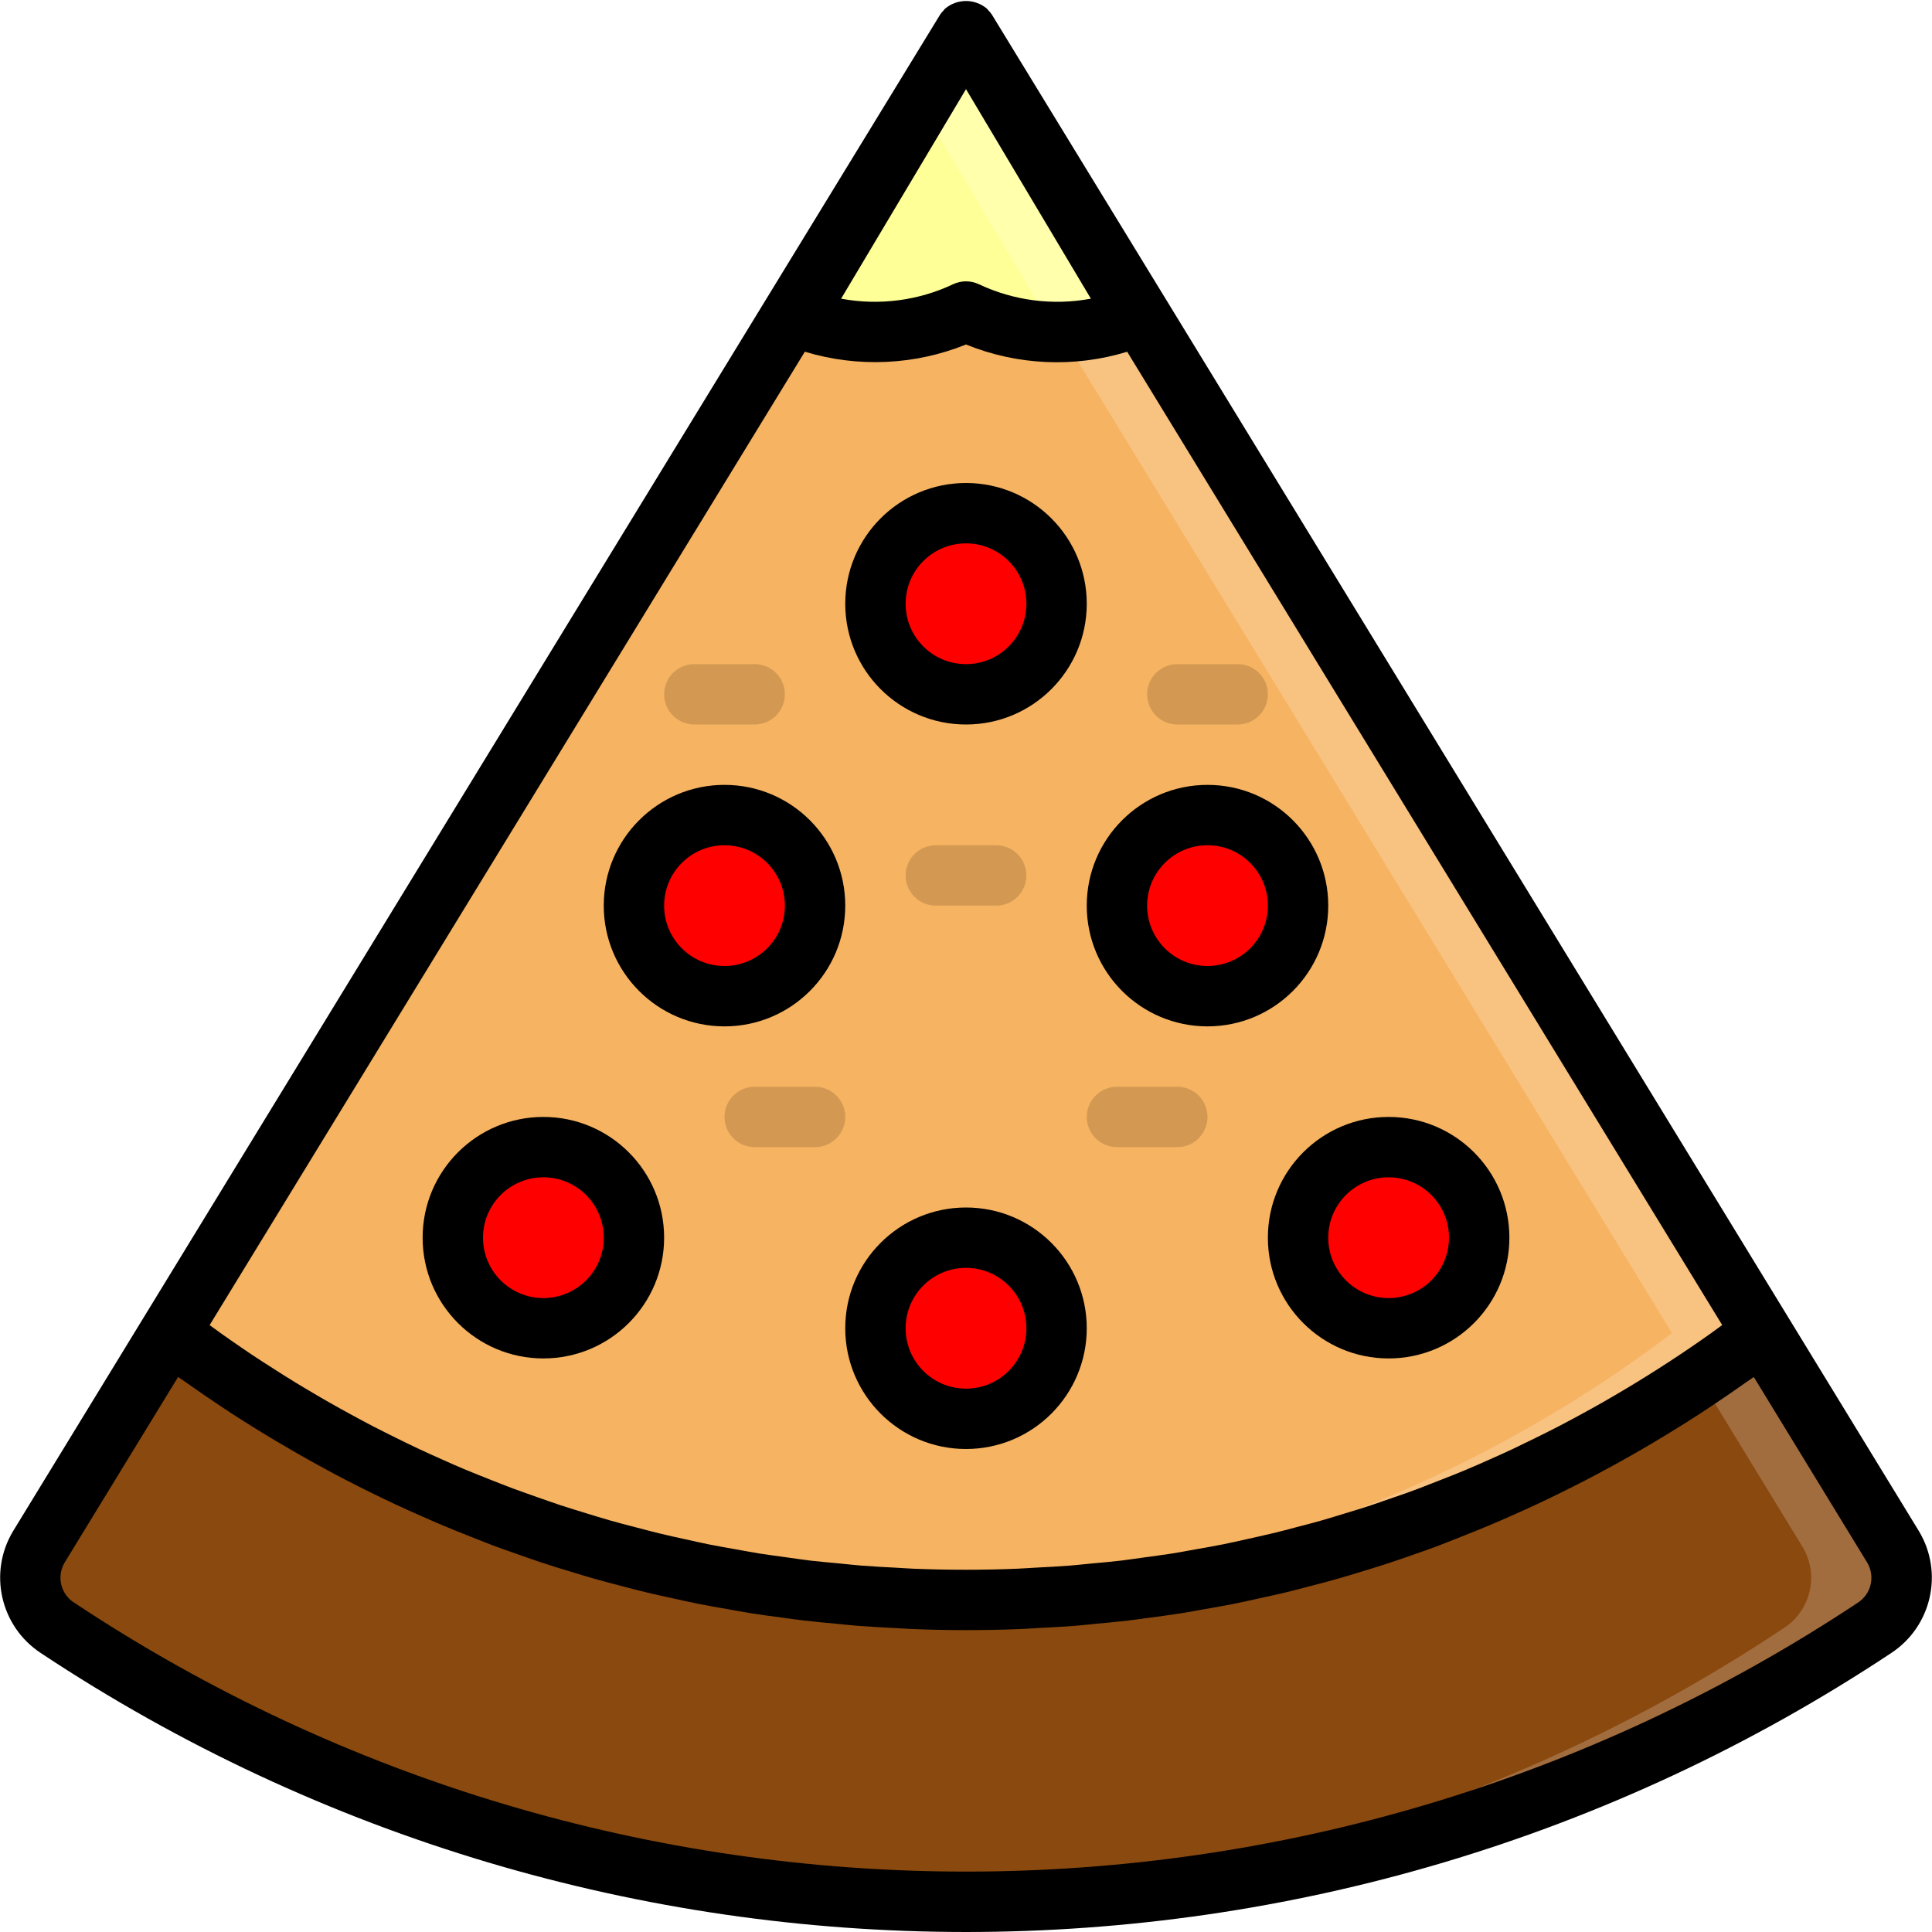
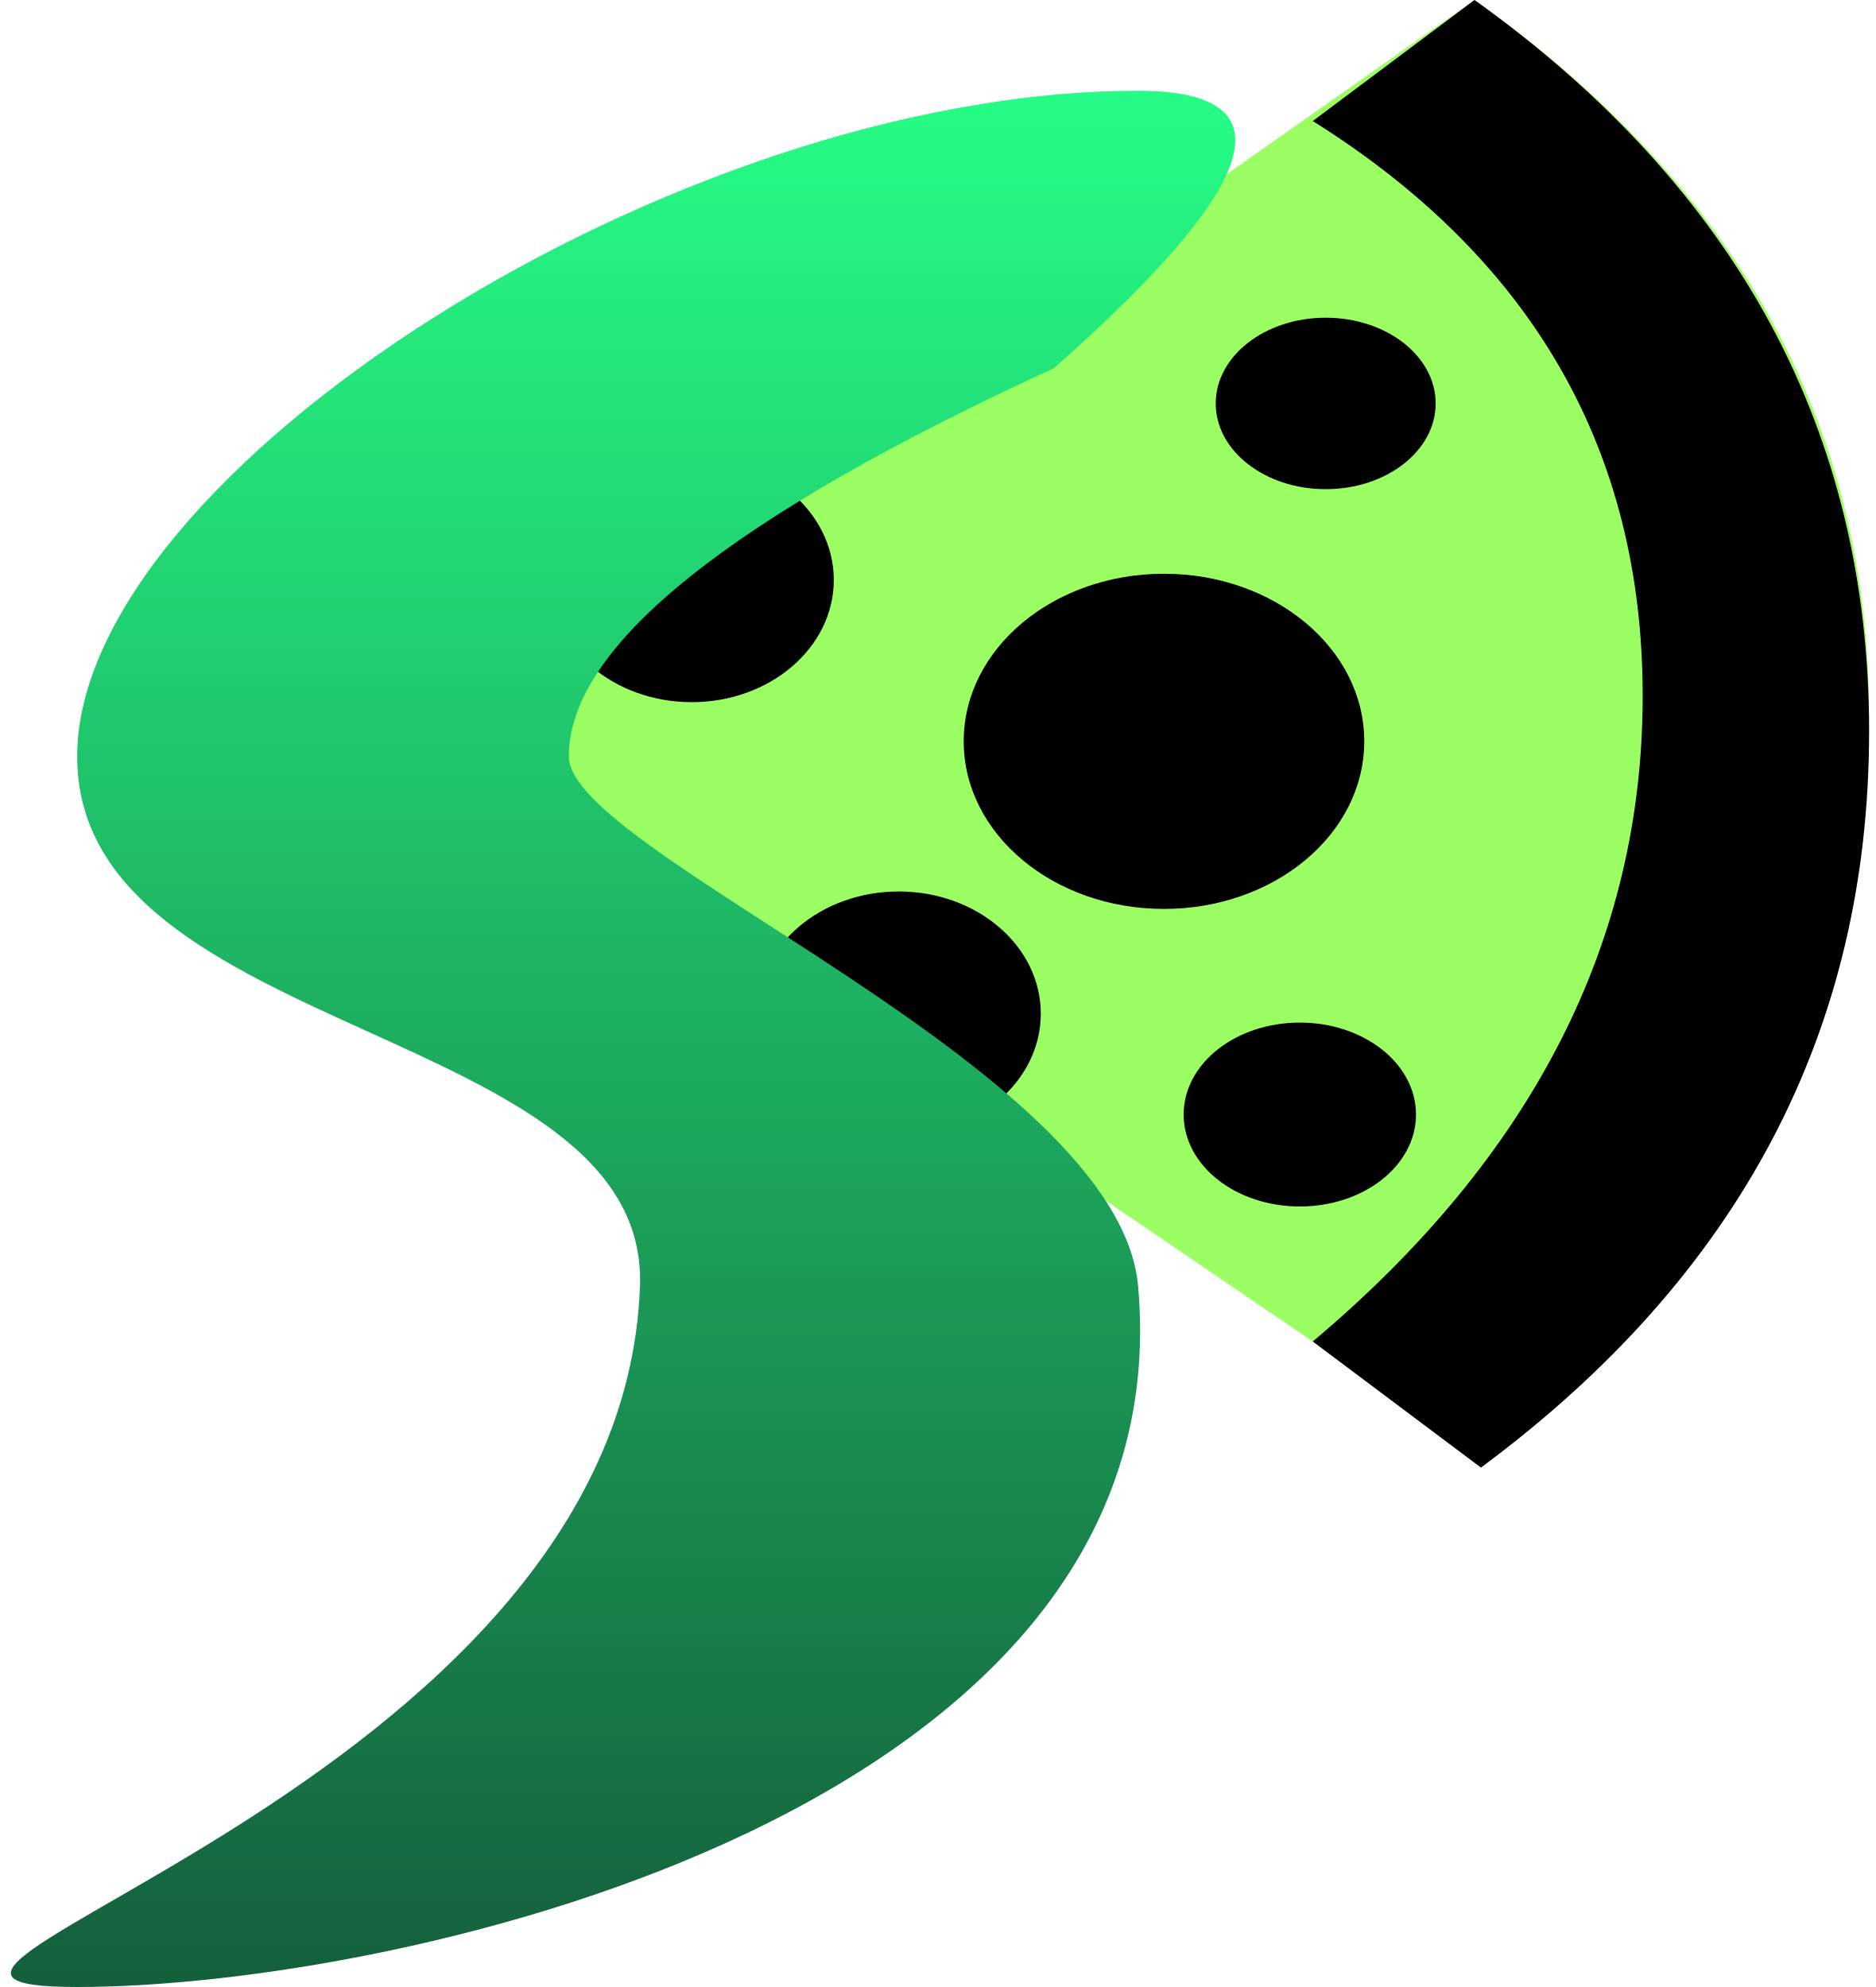
- <svg xmlns="http://www.w3.org/2000/svg" viewBox="0 0 64 64">
+ <svg xmlns="http://www.w3.org/2000/svg" width="151px" height="160px" viewBox="0 0 151 160" version="1.1">
  <defs>
-     <style>.cls-1{fill:#8a490e;}.cls-2{fill:#a16d3e;}.cls-3{fill:#f6b361;}.cls-4{fill:#f8c281;}.cls-5{fill:#ffff97;}.cls-6{fill:#ffffac;}.cls-7{fill:red;}.cls-8{fill:#d39953;}</style>
+     <linearGradient x1="50%" y1="0%" x2="50%" y2="100%" id="linearGradient-1">
+       <stop stop-color="#26FE86" offset="0%" />
+       <stop stop-color="#145E3B" offset="100%" />
+     </linearGradient>
  </defs>
-   <g data-name="Layer 25" id="Layer_25">
-     <path class="cls-1" d="M32,53A43.539,43.539,0,0,1,5.615,44.16L1.288,51.239a1.983,1.983,0,0,0,.627,2.693,54.441,54.441,0,0,0,60.17,0,1.983,1.983,0,0,0,.627-2.693L58.385,44.16A43.539,43.539,0,0,1,32,53Z" />
-     <path class="cls-2" d="M62.712,51.239,58.385,44.16c-.681.516-1.382,1.006-2.094,1.483l3.421,5.6a1.983,1.983,0,0,1-.627,2.693A53.965,53.965,0,0,1,30.5,62.972c.5.013,1,.028,1.5.028a54.008,54.008,0,0,0,30.085-9.068A1.983,1.983,0,0,0,62.712,51.239Z" />
-     <path class="cls-3" d="M58.385,44.16a43.8,43.8,0,0,1-52.77,0L26.206,10.48,32,1l5.794,9.48Z" />
-     <path class="cls-4" d="M37.794,10.48,32,1,30.5,3.454l4.294,7.026L55.385,44.16A43.523,43.523,0,0,1,30.5,52.969c.5.017,1,.031,1.5.031a43.547,43.547,0,0,0,26.385-8.84Z" />
-     <path class="cls-5" d="M37.65,10.48A6.88,6.88,0,0,1,35,11a6.986,6.986,0,0,1-3-.68A6.986,6.986,0,0,1,29,11a6.88,6.88,0,0,1-2.65-.52L32,1Z" />
-     <path class="cls-6" d="M32,1,30.5,3.517l4.15,6.963a6.757,6.757,0,0,1-1.143.353,6.92,6.92,0,0,0,4.143-.353Z" />
-     <path d="M63.565,50.718l-4.327-7.079L32.867.5,32.859.488h0L32.854.479a.792.792,0,0,0-.111-.132c-.017-.019-.03-.042-.048-.059a1.075,1.075,0,0,0-1.39,0c-.019.018-.033.042-.051.062a.849.849,0,0,0-.108.129l-.005.008h0L31.133.5,4.762,43.639.435,50.718a2.989,2.989,0,0,0,.924,4.046,55.445,55.445,0,0,0,61.282,0A2.989,2.989,0,0,0,63.565,50.718ZM56.7,44.15c-.224.159-.448.316-.674.47q-.366.251-.737.492c-.232.151-.465.3-.7.447s-.495.306-.745.455-.478.284-.719.421-.5.282-.755.42-.489.265-.735.392-.513.261-.771.388-.5.245-.747.362-.521.239-.782.355-.508.226-.764.333-.529.217-.8.322-.512.2-.77.3-.544.2-.817.292-.516.182-.775.268c-.276.09-.554.175-.832.26-.26.079-.52.161-.781.235-.284.081-.569.155-.855.229-.259.068-.518.139-.778.2-.292.071-.587.133-.88.2-.258.057-.515.116-.774.168-.3.061-.609.113-.914.167-.252.045-.5.093-.756.134-.318.05-.638.091-.958.135-.244.033-.486.07-.731.1-.336.04-.674.07-1.012.1-.231.022-.461.049-.693.067-.375.03-.754.048-1.131.068-.2.01-.391.026-.587.034Q32.869,52,32,52t-1.731-.034c-.2-.008-.391-.024-.587-.034-.377-.02-.756-.038-1.131-.068-.232-.018-.462-.045-.693-.067-.338-.032-.676-.062-1.012-.1-.245-.029-.488-.066-.732-.1-.319-.044-.639-.085-.957-.135-.253-.041-.5-.089-.757-.134-.3-.054-.61-.106-.913-.167-.259-.052-.516-.111-.774-.168-.293-.065-.588-.127-.88-.2-.26-.063-.519-.134-.778-.2-.286-.074-.571-.148-.855-.229-.261-.074-.521-.156-.781-.235-.278-.085-.556-.17-.832-.26-.259-.086-.517-.178-.775-.268-.273-.1-.546-.191-.817-.292s-.514-.2-.77-.3-.531-.211-.8-.322-.51-.22-.764-.333-.523-.233-.782-.355-.5-.239-.748-.362-.514-.255-.769-.387-.492-.26-.736-.393-.505-.277-.755-.42-.48-.279-.719-.421-.5-.3-.745-.455-.467-.3-.7-.447-.493-.325-.737-.492c-.226-.154-.45-.311-.674-.47-.118-.084-.235-.17-.352-.256L26.661,11.651A8.039,8.039,0,0,0,32,11.412a7.985,7.985,0,0,0,5.339.24L57.05,43.894C56.933,43.98,56.816,44.066,56.7,44.15ZM36.137,9.894a6.07,6.07,0,0,1-3.709-.478,1,1,0,0,0-.856,0,6.073,6.073,0,0,1-3.709.478L32,2.953ZM61.529,53.1a53.442,53.442,0,0,1-59.058,0,.981.981,0,0,1-.329-1.34L5.9,45.614c.105.075.213.145.318.219.222.158.446.312.671.465q.4.275.811.541c.228.148.458.293.688.437q.411.256.824.5.352.208.706.411c.279.159.558.314.84.466q.358.2.72.383.423.219.851.428c.245.121.491.24.738.355.287.135.575.264.865.392.249.11.5.22.749.325.292.123.585.24.879.356.253.1.507.2.762.3.3.11.594.215.893.319.256.09.512.18.771.265.3.1.6.191.909.284.259.079.517.159.778.233.308.088.618.168.929.249.259.068.517.138.777.2.316.076.633.144.951.214.26.056.518.116.779.168.324.065.651.121.976.178.257.046.512.094.769.135.337.054.676.1,1.014.143.251.034.5.073.752.1.356.043.715.074,1.074.108.235.022.469.049.7.068.4.031.8.051,1.2.072.2.01.4.026.6.034Q31.093,54,32,54t1.807-.036c.2-.008.4-.024.595-.034.4-.021.8-.041,1.2-.072.235-.018.469-.046.7-.068.359-.034.718-.065,1.075-.108.252-.029.5-.068.752-.1.338-.045.677-.089,1.014-.143.257-.041.512-.089.769-.135.325-.057.652-.113.976-.178.261-.052.519-.112.779-.168.318-.07.635-.138.951-.214.26-.063.518-.133.777-.2.311-.081.621-.161.929-.249.261-.074.519-.154.778-.233.3-.093.608-.185.909-.284.259-.085.515-.175.771-.265.3-.1.6-.209.893-.319.255-.1.508-.2.761-.3.295-.117.588-.234.88-.357.251-.105.5-.214.749-.324.289-.129.578-.258.865-.393.247-.115.493-.234.738-.355q.427-.21.851-.428.361-.187.72-.383c.282-.152.561-.307.84-.466q.354-.2.706-.411.414-.246.824-.5c.23-.144.46-.289.688-.437q.408-.266.811-.541c.225-.153.449-.307.671-.465.105-.074.213-.144.318-.219l3.756,6.147A.981.981,0,0,1,61.529,53.1Z" />
-     <circle class="cls-7" cx="32" cy="20" r="3" />
-     <path d="M32,24a4,4,0,1,1,4-4A4,4,0,0,1,32,24Zm0-6a2,2,0,1,0,2,2A2,2,0,0,0,32,18Z" />
-     <circle class="cls-7" cx="18" cy="41" r="3" />
-     <path d="M18,45a4,4,0,1,1,4-4A4,4,0,0,1,18,45Zm0-6a2,2,0,1,0,2,2A2,2,0,0,0,18,39Z" />
-     <circle class="cls-7" cx="46" cy="41" r="3" />
-     <path d="M46,45a4,4,0,1,1,4-4A4,4,0,0,1,46,45Zm0-6a2,2,0,1,0,2,2A2,2,0,0,0,46,39Z" />
-     <circle class="cls-7" cx="32" cy="44" r="3" />
-     <path d="M32,48a4,4,0,1,1,4-4A4,4,0,0,1,32,48Zm0-6a2,2,0,1,0,2,2A2,2,0,0,0,32,42Z" />
-     <circle class="cls-7" cx="24" cy="30" r="3" />
-     <path d="M24,34a4,4,0,1,1,4-4A4,4,0,0,1,24,34Zm0-6a2,2,0,1,0,2,2A2,2,0,0,0,24,28Z" />
-     <circle class="cls-7" cx="40" cy="30" r="3" />
-     <path d="M40,34a4,4,0,1,1,4-4A4,4,0,0,1,40,34Zm0-6a2,2,0,1,0,2,2A2,2,0,0,0,40,28Z" />
-     <path class="cls-8" d="M27,38H25a1,1,0,0,1,0-2h2a1,1,0,0,1,0,2Z" />
-     <path class="cls-8" d="M39,38H37a1,1,0,0,1,0-2h2a1,1,0,0,1,0,2Z" />
-     <path class="cls-8" d="M33,30H31a1,1,0,0,1,0-2h2a1,1,0,0,1,0,2Z" />
-     <path class="cls-8" d="M25,24H23a1,1,0,0,1,0-2h2a1,1,0,0,1,0,2Z" />
-     <path class="cls-8" d="M41,24H39a1,1,0,0,1,0-2h2a1,1,0,0,1,0,2Z" />
+   <g id="Page-1" stroke="none" stroke-width="1" fill="none" fill-rule="evenodd">
+     <g id="Artboard" transform="translate(-664, -259)">
+       <g id="Group" transform="translate(664.8741, 259)">
+         <path d="M43.36,66.193 L104.819,108.02 L118.36,118.173 C139.194,101.268 149.61,81.095 149.61,57.652 C149.61,34.21 139.02,14.992 117.84,0 L43.36,52.386 L43.36,66.193 Z" id="Path-4" fill="#9BFF63" />
+         <ellipse id="Oval" stroke="#000000" fill="#000000" cx="92.84" cy="59.695" rx="15.625" ry="12.995" />
+         <ellipse id="Oval" stroke="#000000" fill="#000000" cx="103.777" cy="89.746" rx="8.854" ry="6.904" />
+         <ellipse id="Oval" stroke="#000000" fill="#000000" cx="71.485" cy="81.624" rx="10.938" ry="9.34" />
+         <ellipse id="Oval" stroke="#000000" fill="#000000" cx="54.819" cy="46.701" rx="10.938" ry="9.34" />
+         <ellipse id="Oval" fill="#000000" cx="105.86" cy="32.487" rx="8.854" ry="6.904" />
+         <path d="M104.819,108.02 C122.527,93.13 131.381,75.804 131.381,56.041 C131.381,36.277 122.527,20.846 104.819,9.746 L117.84,0 C139.02,15.161 149.61,34.788 149.61,58.883 C149.61,82.978 139.194,102.741 118.36,118.173 L104.819,108.02 Z" id="Path-5" fill="#000000" />
+         <path d="M5.34,160 C31.706,160 94.541,145.672 90.756,103.553 C89.173,85.937 44.923,68.698 44.923,60.914 C44.923,52.025 57.944,41.602 83.985,29.645 C100.837,14.755 103.094,7.31 90.756,7.31 C53.362,7.31 5.34,38.173 5.34,60.914 C5.34,83.655 51.387,82.468 50.652,103.553 C49.232,144.269 -19.297,160 5.34,160 Z" id="Oval" fill="url(#linearGradient-1)" />
+       </g>
+     </g>
  </g>
</svg>
